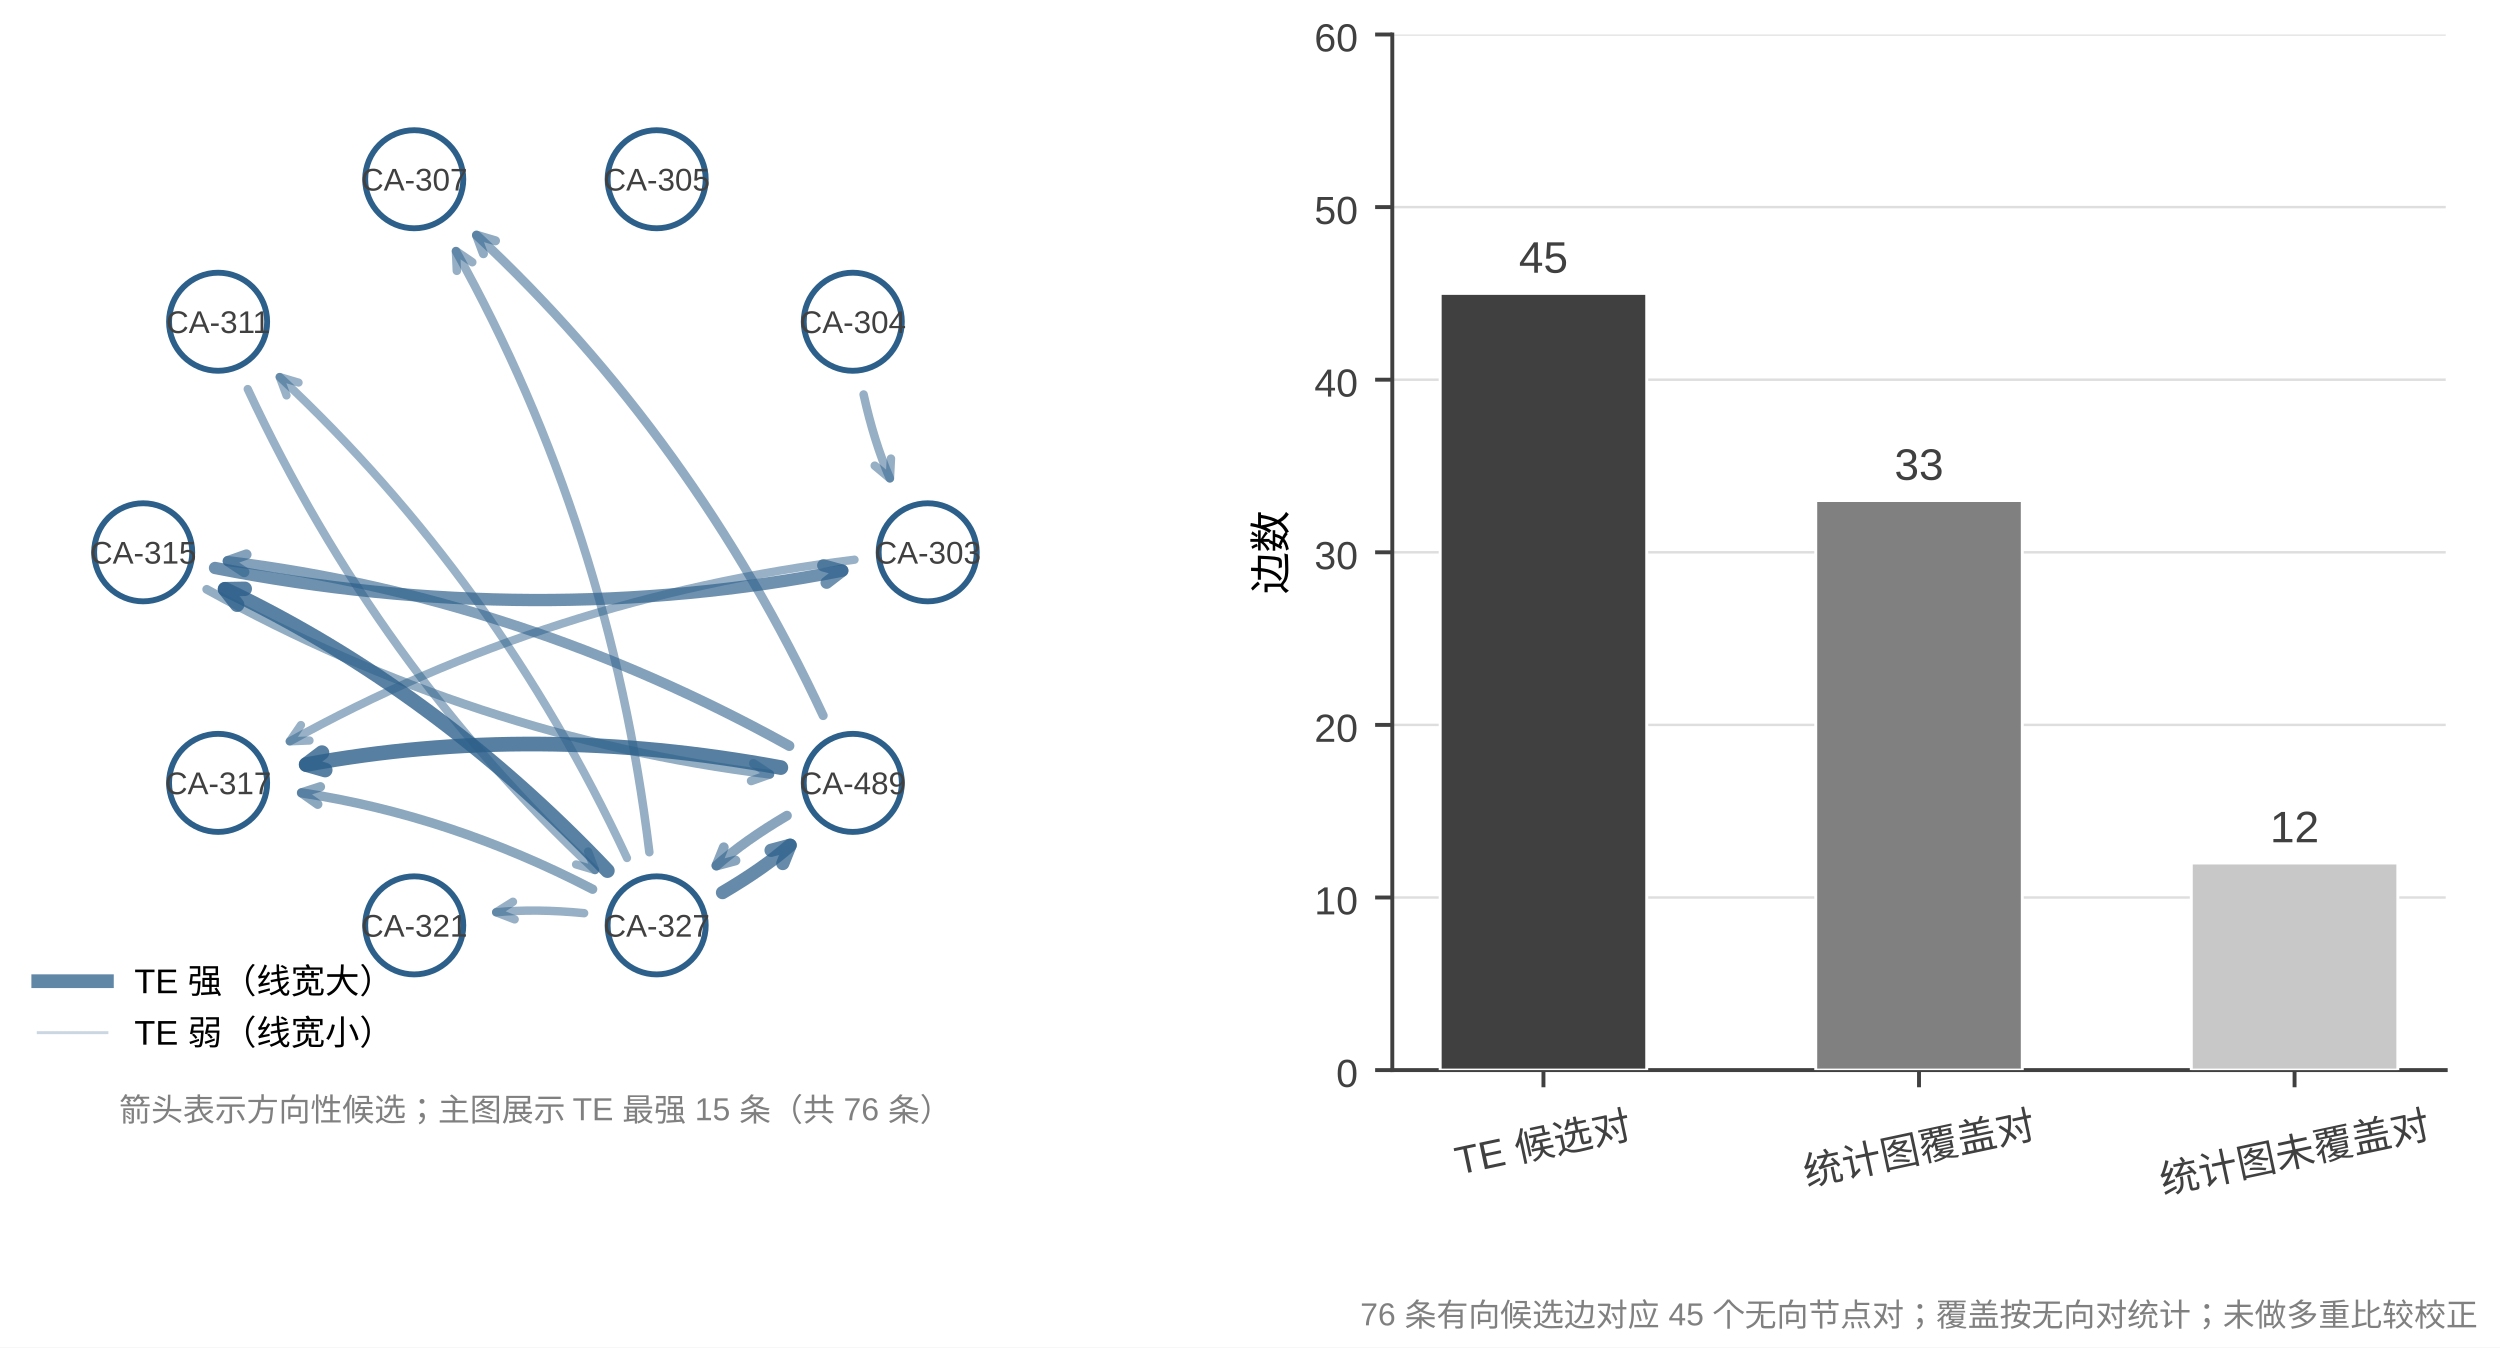
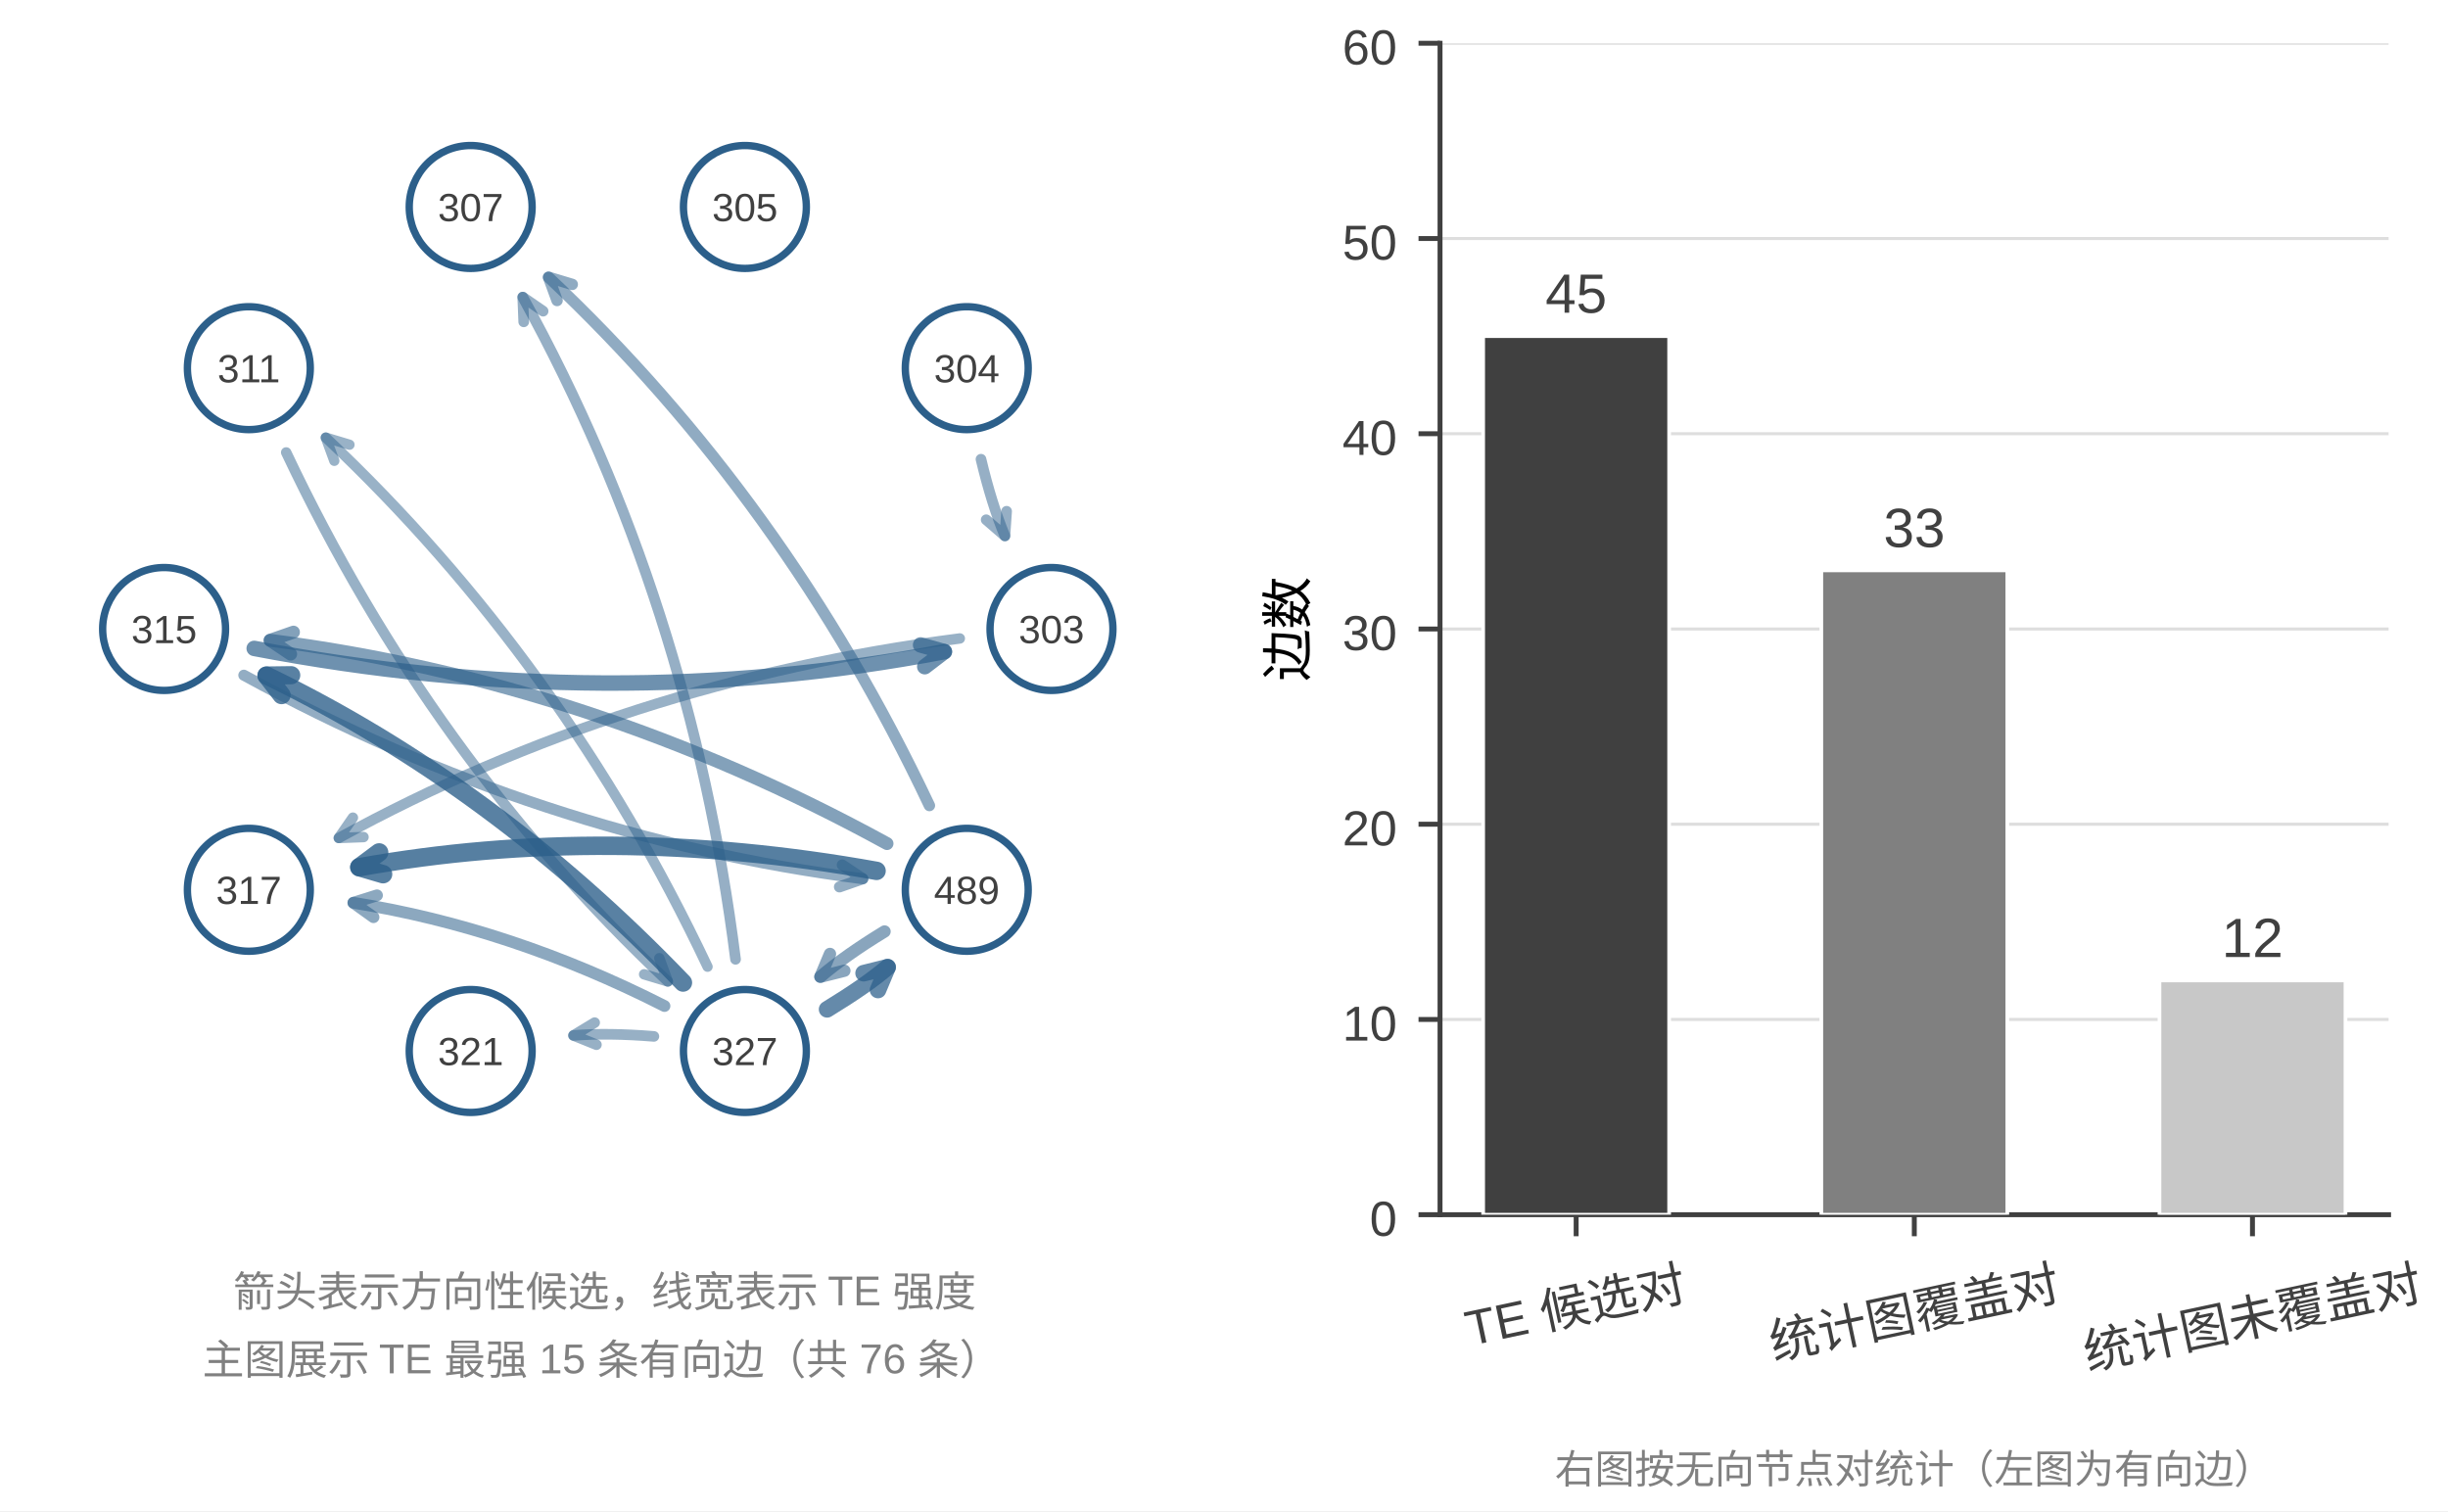
- <svg xmlns="http://www.w3.org/2000/svg" xmlns:xlink="http://www.w3.org/1999/xlink" width="509.793pt" height="274.769pt" viewBox="0 0 509.793 274.769" version="1.1">
+ <svg xmlns="http://www.w3.org/2000/svg" xmlns:xlink="http://www.w3.org/1999/xlink" width="398.392pt" height="245.893pt" viewBox="0 0 398.392 245.893" version="1.1">
  <defs>
    <style type="text/css">*{stroke-linejoin: round; stroke-linecap: butt}</style>
  </defs>
  <g id="figure_1">
    <g id="patch_1">
-       <path d="M 0 274.769 L 509.793 274.769 L 509.793 0 L 0 0 z " style="fill: #ffffff" />
+       <path d="M 0 245.893 L 398.392 245.893 L 398.392 -0 L 0 -0 z " style="fill: #ffffff" />
    </g>
    <g id="axes_1">
      <g id="patch_2">
-         <path d="M 127.859 174.972 Q 101.387 118.29 57.025 76.873 " style="fill: none; opacity: 0.483; stroke: #2c5f8a; stroke-width: 1.671; stroke-linecap: round" />
-         <path d="M 58.428 80.645 L 57.025 76.873 L 60.885 78.014 " style="fill: none; opacity: 0.483; stroke: #2c5f8a; stroke-width: 1.671; stroke-linecap: round" />
+         <path d="M 115.15 157.314 Q 91.652 107.629 53.019 71.209 " style="fill: none; opacity: 0.483; stroke: #2c5f8a; stroke-width: 1.671; stroke-linecap: round" />
+         <path d="M 54.404 74.988 L 53.019 71.209 L 56.874 72.369 " style="fill: none; opacity: 0.483; stroke: #2c5f8a; stroke-width: 1.671; stroke-linecap: round" />
      </g>
      <g id="patch_3">
-         <path d="M 174.251 114.132 Q 112.163 121.793 59.088 151.172 " style="fill: none; opacity: 0.489; stroke: #2c5f8a; stroke-width: 1.696; stroke-linecap: round" />
-         <path d="M 63.11 151.003 L 59.088 151.172 L 61.366 147.853 " style="fill: none; opacity: 0.489; stroke: #2c5f8a; stroke-width: 1.696; stroke-linecap: round" />
+         <path d="M 156.201 103.896 Q 101.687 110.89 55.136 136.364 " style="fill: none; opacity: 0.489; stroke: #2c5f8a; stroke-width: 1.696; stroke-linecap: round" />
+         <path d="M 59.158 136.215 L 55.136 136.364 L 57.43 133.057 " style="fill: none; opacity: 0.489; stroke: #2c5f8a; stroke-width: 1.696; stroke-linecap: round" />
      </g>
      <g id="patch_4">
-         <path d="M 50.517 79.337 Q 76.99 136.018 121.33 177.416 " style="fill: none; opacity: 0.489; stroke: #2c5f8a; stroke-width: 1.697; stroke-linecap: round" />
-         <path d="M 119.927 173.644 L 121.33 177.416 L 117.471 176.275 " style="fill: none; opacity: 0.489; stroke: #2c5f8a; stroke-width: 1.697; stroke-linecap: round" />
+         <path d="M 46.574 73.624 Q 70.072 123.309 108.683 159.709 " style="fill: none; opacity: 0.489; stroke: #2c5f8a; stroke-width: 1.697; stroke-linecap: round" />
+         <path d="M 107.299 155.93 L 108.683 159.709 L 104.829 158.55 " style="fill: none; opacity: 0.489; stroke: #2c5f8a; stroke-width: 1.697; stroke-linecap: round" />
      </g>
      <g id="patch_5">
-         <path d="M 119.109 186.212 Q 109.187 185.255 101.183 186.026 " style="fill: none; opacity: 0.496; stroke: #2c5f8a; stroke-width: 1.724; stroke-linecap: round" />
-         <path d="M 104.939 187.473 L 101.183 186.026 L 104.594 183.89 " style="fill: none; opacity: 0.496; stroke: #2c5f8a; stroke-width: 1.724; stroke-linecap: round" />
+         <path d="M 106.418 168.652 Q 98.914 168.047 93.332 168.497 " style="fill: none; opacity: 0.496; stroke: #2c5f8a; stroke-width: 1.724; stroke-linecap: round" />
+         <path d="M 97.065 170.002 L 93.332 168.497 L 96.776 166.413 " style="fill: none; opacity: 0.496; stroke: #2c5f8a; stroke-width: 1.724; stroke-linecap: round" />
      </g>
      <g id="patch_6">
-         <path d="M 176.103 80.448 Q 178.26 90.18 181.462 97.543 " style="fill: none; opacity: 0.498; stroke: #2c5f8a; stroke-width: 1.735; stroke-linecap: round" />
-         <path d="M 181.677 93.524 L 181.462 97.543 L 178.376 94.96 " style="fill: none; opacity: 0.498; stroke: #2c5f8a; stroke-width: 1.735; stroke-linecap: round" />
+         <path d="M 159.648 74.73 Q 161.391 82.053 163.54 87.211 " style="fill: none; opacity: 0.498; stroke: #2c5f8a; stroke-width: 1.735; stroke-linecap: round" />
+         <path d="M 163.817 83.196 L 163.54 87.211 L 160.494 84.58 " style="fill: none; opacity: 0.498; stroke: #2c5f8a; stroke-width: 1.735; stroke-linecap: round" />
      </g>
      <g id="patch_7">
-         <path d="M 132.414 173.778 Q 124.406 107.684 92.98 51.201 " style="fill: none; opacity: 0.499; stroke: #2c5f8a; stroke-width: 1.736; stroke-linecap: round" />
-         <path d="M 93.157 55.222 L 92.98 51.201 L 96.303 53.471 " style="fill: none; opacity: 0.499; stroke: #2c5f8a; stroke-width: 1.736; stroke-linecap: round" />
+         <path d="M 119.703 156.105 Q 112.388 97.976 85.074 48.349 " style="fill: none; opacity: 0.499; stroke: #2c5f8a; stroke-width: 1.736; stroke-linecap: round" />
+         <path d="M 85.233 52.371 L 85.074 48.349 L 88.387 50.635 " style="fill: none; opacity: 0.499; stroke: #2c5f8a; stroke-width: 1.736; stroke-linecap: round" />
      </g>
      <g id="patch_8">
-         <path d="M 42.155 120.179 Q 96.889 150.475 156.978 157.889 " style="fill: none; opacity: 0.514; stroke: #2c5f8a; stroke-width: 1.801; stroke-linecap: round" />
-         <path d="M 153.626 155.662 L 156.978 157.889 L 153.185 159.235 " style="fill: none; opacity: 0.514; stroke: #2c5f8a; stroke-width: 1.801; stroke-linecap: round" />
+         <path d="M 39.683 109.876 Q 87.897 136.26 140.415 142.998 " style="fill: none; opacity: 0.514; stroke: #2c5f8a; stroke-width: 1.801; stroke-linecap: round" />
+         <path d="M 137.073 140.755 L 140.415 142.998 L 136.615 144.325 " style="fill: none; opacity: 0.514; stroke: #2c5f8a; stroke-width: 1.801; stroke-linecap: round" />
      </g>
      <g id="patch_9">
-         <path d="M 167.854 145.914 Q 141.381 89.232 97.171 47.957 " style="fill: none; opacity: 0.527; stroke: #2c5f8a; stroke-width: 1.857; stroke-linecap: round" />
-         <path d="M 98.574 51.73 L 97.171 47.957 L 101.031 49.098 " style="fill: none; opacity: 0.527; stroke: #2c5f8a; stroke-width: 1.857; stroke-linecap: round" />
+         <path d="M 151.254 131.083 Q 127.756 81.398 89.274 45.121 " style="fill: none; opacity: 0.527; stroke: #2c5f8a; stroke-width: 1.857; stroke-linecap: round" />
+         <path d="M 90.659 48.9 L 89.274 45.121 L 93.129 46.281 " style="fill: none; opacity: 0.527; stroke: #2c5f8a; stroke-width: 1.857; stroke-linecap: round" />
      </g>
      <g id="patch_10">
-         <path d="M 120.842 181.326 Q 91.757 166.271 61.502 161.677 " style="fill: none; opacity: 0.543; stroke: #2c5f8a; stroke-width: 1.921; stroke-linecap: round" />
-         <path d="M 64.791 163.997 L 61.502 161.677 L 65.332 160.438 " style="fill: none; opacity: 0.543; stroke: #2c5f8a; stroke-width: 1.921; stroke-linecap: round" />
+         <path d="M 108.138 163.705 Q 83.108 151 57.512 146.906 " style="fill: none; opacity: 0.543; stroke: #2c5f8a; stroke-width: 1.921; stroke-linecap: round" />
+         <path d="M 60.783 149.252 L 57.512 146.906 L 61.351 145.697 " style="fill: none; opacity: 0.543; stroke: #2c5f8a; stroke-width: 1.921; stroke-linecap: round" />
      </g>
      <g id="patch_11">
-         <path d="M 160.467 166.325 Q 151.877 171.384 146.087 176.506 " style="fill: none; opacity: 0.562; stroke: #2c5f8a; stroke-width: 2.002; stroke-linecap: round" />
-         <path d="M 149.976 175.469 L 146.087 176.506 L 147.591 172.773 " style="fill: none; opacity: 0.562; stroke: #2c5f8a; stroke-width: 2.002; stroke-linecap: round" />
+         <path d="M 143.954 151.58 Q 137.528 155.5 133.512 158.944 " style="fill: none; opacity: 0.562; stroke: #2c5f8a; stroke-width: 2.002; stroke-linecap: round" />
+         <path d="M 137.416 157.967 L 133.512 158.944 L 135.073 155.234 " style="fill: none; opacity: 0.562; stroke: #2c5f8a; stroke-width: 2.002; stroke-linecap: round" />
      </g>
      <g id="patch_12">
-         <path d="M 160.939 152.089 Q 106.206 121.792 46.451 114.419 " style="fill: none; opacity: 0.586; stroke: #2c5f8a; stroke-width: 2.103; stroke-linecap: round" />
-         <path d="M 49.803 116.647 L 46.451 114.419 L 50.244 113.074 " style="fill: none; opacity: 0.586; stroke: #2c5f8a; stroke-width: 2.103; stroke-linecap: round" />
+         <path d="M 144.354 137.274 Q 96.14 110.89 43.957 104.195 " style="fill: none; opacity: 0.586; stroke: #2c5f8a; stroke-width: 2.103; stroke-linecap: round" />
+         <path d="M 47.299 106.438 L 43.957 104.195 L 47.757 102.867 " style="fill: none; opacity: 0.586; stroke: #2c5f8a; stroke-width: 2.103; stroke-linecap: round" />
      </g>
      <g id="patch_13">
-         <path d="M 43.848 115.82 Q 109.182 128.628 171.755 116.362 " style="fill: none; opacity: 0.685; stroke: #2c5f8a; stroke-width: 2.517; stroke-linecap: round" />
-         <path d="M 167.876 115.289 L 171.755 116.362 L 168.568 118.821 " style="fill: none; opacity: 0.685; stroke: #2c5f8a; stroke-width: 2.517; stroke-linecap: round" />
+         <path d="M 41.369 105.515 Q 98.914 116.522 153.694 106.044 " style="fill: none; opacity: 0.685; stroke: #2c5f8a; stroke-width: 2.517; stroke-linecap: round" />
+         <path d="M 149.82 104.953 L 153.694 106.044 L 150.496 108.489 " style="fill: none; opacity: 0.685; stroke: #2c5f8a; stroke-width: 2.517; stroke-linecap: round" />
      </g>
      <g id="patch_14">
-         <path d="M 147.334 182.017 Q 155.924 176.958 161.127 172.354 " style="fill: none; opacity: 0.729; stroke: #2c5f8a; stroke-width: 2.703; stroke-linecap: round" />
-         <path d="M 157.238 173.392 L 161.127 172.354 L 159.623 176.088 " style="fill: none; opacity: 0.729; stroke: #2c5f8a; stroke-width: 2.703; stroke-linecap: round" />
+         <path d="M 134.604 164.244 Q 141.03 160.323 144.451 157.39 " style="fill: none; opacity: 0.729; stroke: #2c5f8a; stroke-width: 2.703; stroke-linecap: round" />
+         <path d="M 140.546 158.367 L 144.451 157.39 L 142.89 161.1 " style="fill: none; opacity: 0.729; stroke: #2c5f8a; stroke-width: 2.703; stroke-linecap: round" />
      </g>
      <g id="patch_15">
-         <path d="M 123.868 177.549 Q 88.842 140.622 45.881 120.144 " style="fill: none; opacity: 0.789; stroke: #2c5f8a; stroke-width: 2.954; stroke-linecap: round" />
-         <path d="M 48.356 123.318 L 45.881 120.144 L 49.905 120.068 " style="fill: none; opacity: 0.789; stroke: #2c5f8a; stroke-width: 2.954; stroke-linecap: round" />
+         <path d="M 111.162 159.907 Q 80.397 127.84 43.367 109.929 " style="fill: none; opacity: 0.789; stroke: #2c5f8a; stroke-width: 2.954; stroke-linecap: round" />
+         <path d="M 45.824 113.117 L 43.367 109.929 L 47.392 109.876 " style="fill: none; opacity: 0.789; stroke: #2c5f8a; stroke-width: 2.954; stroke-linecap: round" />
      </g>
      <g id="patch_16">
-         <path d="M 159.225 156.519 Q 109.184 147.233 62.44 155.908 " style="fill: none; opacity: 0.8; stroke: #2c5f8a; stroke-width: 3; stroke-linecap: round" />
-         <path d="M 66.308 157.021 L 62.44 155.908 L 65.652 153.481 " style="fill: none; opacity: 0.8; stroke: #2c5f8a; stroke-width: 3; stroke-linecap: round" />
+         <path d="M 142.652 141.716 Q 98.914 133.857 58.478 141.122 " style="fill: none; opacity: 0.8; stroke: #2c5f8a; stroke-width: 3; stroke-linecap: round" />
+         <path d="M 62.34 142.257 L 58.478 141.122 L 61.703 138.714 " style="fill: none; opacity: 0.8; stroke: #2c5f8a; stroke-width: 3; stroke-linecap: round" />
      </g>
      <g id="text_1">
-         <text style="font-size: 6.5px; font-family: 'PingFang SC', 'Arial', 'Helvetica', 'DejaVu Sans', sans-serif; text-anchor: middle; fill: #808080" x="109.185" y="228.61" transform="rotate(-0 109.1855 228.6095)">箭头表示方向性候选；主图展示 TE 最强 15 条（共 76 条）</text>
+         <text style="font-size: 6.8px; font-family: 'PingFang SC', 'Arial', 'Helvetica', 'DejaVu Sans', sans-serif; fill: #808080" transform="translate(37.97882 212.5892)">箭头表示方向性候选，线宽表示 TE 强度</text>
+         <text style="font-size: 6.8px; font-family: 'PingFang SC', 'Arial', 'Helvetica', 'DejaVu Sans', sans-serif; fill: #808080" transform="translate(32.94735 223.6594)">主图展示 TE 最强 15 条有向边（共 76 条）</text>
      </g>
      <g id="PathCollection_1">
        <defs>
-           <path id="m5fdfafca0e" d="M 0 10 C 2.652 10 5.196 8.946 7.071 7.071 C 8.946 5.196 10 2.652 10 0 C 10 -2.652 8.946 -5.196 7.071 -7.071 C 5.196 -8.946 2.652 -10 0 -10 C -2.652 -10 -5.196 -8.946 -7.071 -7.071 C -8.946 -5.196 -10 -2.652 -10 0 C -10 2.652 -8.946 5.196 -7.071 7.071 C -5.196 8.946 -2.652 10 0 10 z " style="stroke: #2c5f8a; stroke-width: 1.2" />
+           <path id="m87a9136fe7" d="M 0 10 C 2.652 10 5.196 8.946 7.071 7.071 C 8.946 5.196 10 2.652 10 0 C 10 -2.652 8.946 -5.196 7.071 -7.071 C 5.196 -8.946 2.652 -10 0 -10 C -2.652 -10 -5.196 -8.946 -7.071 -7.071 C -8.946 -5.196 -10 -2.652 -10 0 C -10 2.652 -8.946 5.196 -7.071 7.071 C -5.196 8.946 -2.652 10 0 10 z " style="stroke: #2c5f8a; stroke-width: 1.2" />
        </defs>
-         <g clip-path="url(#pb1d1a48c56)">
-           <use xlink:href="#m5fdfafca0e" x="189.174" y="112.625" style="fill: #ffffff; stroke: #2c5f8a; stroke-width: 1.2" />
+         <g clip-path="url(#pa7063c238f)">
+           <use xlink:href="#m87a9136fe7" x="171.121" y="102.354" style="fill: #ffffff; stroke: #2c5f8a; stroke-width: 1.2" />
        </g>
      </g>
      <g id="PathCollection_2">
-         <g clip-path="url(#pb1d1a48c56)">
-           <use xlink:href="#m5fdfafca0e" x="173.898" y="65.609" style="fill: #ffffff; stroke: #2c5f8a; stroke-width: 1.2" />
+         <g clip-path="url(#pa7063c238f)">
+           <use xlink:href="#m87a9136fe7" x="157.331" y="59.911" style="fill: #ffffff; stroke: #2c5f8a; stroke-width: 1.2" />
        </g>
      </g>
      <g id="PathCollection_3">
-         <g clip-path="url(#pb1d1a48c56)">
-           <use xlink:href="#m5fdfafca0e" x="133.903" y="36.551" style="fill: #ffffff; stroke: #2c5f8a; stroke-width: 1.2" />
+         <g clip-path="url(#pa7063c238f)">
+           <use xlink:href="#m87a9136fe7" x="121.227" y="33.68" style="fill: #ffffff; stroke: #2c5f8a; stroke-width: 1.2" />
        </g>
      </g>
      <g id="PathCollection_4">
-         <g clip-path="url(#pb1d1a48c56)">
-           <use xlink:href="#m5fdfafca0e" x="84.468" y="36.551" style="fill: #ffffff; stroke: #2c5f8a; stroke-width: 1.2" />
+         <g clip-path="url(#pa7063c238f)">
+           <use xlink:href="#m87a9136fe7" x="76.6" y="33.68" style="fill: #ffffff; stroke: #2c5f8a; stroke-width: 1.2" />
        </g>
      </g>
      <g id="PathCollection_5">
-         <g clip-path="url(#pb1d1a48c56)">
-           <use xlink:href="#m5fdfafca0e" x="44.473" y="65.609" style="fill: #ffffff; stroke: #2c5f8a; stroke-width: 1.2" />
+         <g clip-path="url(#pa7063c238f)">
+           <use xlink:href="#m87a9136fe7" x="40.497" y="59.911" style="fill: #ffffff; stroke: #2c5f8a; stroke-width: 1.2" />
        </g>
      </g>
      <g id="PathCollection_6">
-         <g clip-path="url(#pb1d1a48c56)">
-           <use xlink:href="#m5fdfafca0e" x="29.196" y="112.625" style="fill: #ffffff; stroke: #2c5f8a; stroke-width: 1.2" />
+         <g clip-path="url(#pa7063c238f)">
+           <use xlink:href="#m87a9136fe7" x="26.706" y="102.354" style="fill: #ffffff; stroke: #2c5f8a; stroke-width: 1.2" />
        </g>
      </g>
      <g id="PathCollection_7">
-         <g clip-path="url(#pb1d1a48c56)">
-           <use xlink:href="#m5fdfafca0e" x="44.473" y="159.642" style="fill: #ffffff; stroke: #2c5f8a; stroke-width: 1.2" />
+         <g clip-path="url(#pa7063c238f)">
+           <use xlink:href="#m87a9136fe7" x="40.497" y="144.796" style="fill: #ffffff; stroke: #2c5f8a; stroke-width: 1.2" />
        </g>
      </g>
      <g id="PathCollection_8">
-         <g clip-path="url(#pb1d1a48c56)">
-           <use xlink:href="#m5fdfafca0e" x="84.468" y="188.7" style="fill: #ffffff; stroke: #2c5f8a; stroke-width: 1.2" />
+         <g clip-path="url(#pa7063c238f)">
+           <use xlink:href="#m87a9136fe7" x="76.6" y="171.027" style="fill: #ffffff; stroke: #2c5f8a; stroke-width: 1.2" />
        </g>
      </g>
      <g id="PathCollection_9">
-         <g clip-path="url(#pb1d1a48c56)">
-           <use xlink:href="#m5fdfafca0e" x="133.903" y="188.7" style="fill: #ffffff; stroke: #2c5f8a; stroke-width: 1.2" />
+         <g clip-path="url(#pa7063c238f)">
+           <use xlink:href="#m87a9136fe7" x="121.227" y="171.027" style="fill: #ffffff; stroke: #2c5f8a; stroke-width: 1.2" />
        </g>
      </g>
      <g id="PathCollection_10">
-         <g clip-path="url(#pb1d1a48c56)">
-           <use xlink:href="#m5fdfafca0e" x="173.898" y="159.642" style="fill: #ffffff; stroke: #2c5f8a; stroke-width: 1.2" />
-         </g>
-       </g>
-       <g id="legend_1">
-         <g id="line2d_1">
-           <path d="M 7.8 200.081 L 14.8 200.081 L 21.8 200.081 " style="fill: none; stroke: #2c5f8a; stroke-opacity: 0.75; stroke-width: 2.8; stroke-linecap: square" />
-         </g>
-         <g id="text_2">
-           <text style="font-size: 7px; font-family: 'PingFang SC', 'Arial', 'Helvetica', 'DejaVu Sans', sans-serif; text-anchor: start" x="27.4" y="202.531" transform="rotate(-0 27.4 202.5309)">TE 强（线宽大）</text>
-         </g>
-         <g id="line2d_2">
-           <path d="M 7.8 210.581 L 14.8 210.581 L 21.8 210.581 " style="fill: none; stroke: #2c5f8a; stroke-opacity: 0.25; stroke-width: 0.6; stroke-linecap: square" />
-         </g>
-         <g id="text_3">
-           <text style="font-size: 7px; font-family: 'PingFang SC', 'Arial', 'Helvetica', 'DejaVu Sans', sans-serif; text-anchor: start" x="27.4" y="213.031" transform="rotate(-0 27.4 213.0309)">TE 弱（线宽小）</text>
-         </g>
+         <g clip-path="url(#pa7063c238f)">
+           <use xlink:href="#m87a9136fe7" x="157.331" y="144.796" style="fill: #ffffff; stroke: #2c5f8a; stroke-width: 1.2" />
+         </g>
+       </g>
+       <g id="text_2">
+         <text style="font-size: 6.4px; font-family: 'PingFang SC', 'Arial', 'Helvetica', 'DejaVu Sans', sans-serif; text-anchor: middle; fill: #404040" x="171.121" y="104.658" transform="rotate(-0 171.1211 104.6577)">303</text>
+       </g>
+       <g id="text_3">
+         <text style="font-size: 6.4px; font-family: 'PingFang SC', 'Arial', 'Helvetica', 'DejaVu Sans', sans-serif; text-anchor: middle; fill: #404040" x="157.331" y="62.215" transform="rotate(-0 157.3307 62.2153)">304</text>
      </g>
      <g id="text_4">
-         <text style="font-size: 6.4px; font-family: 'PingFang SC', 'Arial', 'Helvetica', 'DejaVu Sans', sans-serif; text-anchor: middle; fill: #404040" x="189.174" y="114.929" transform="rotate(-0 189.1745 114.9295)">CA-303</text>
+         <text style="font-size: 6.4px; font-family: 'PingFang SC', 'Arial', 'Helvetica', 'DejaVu Sans', sans-serif; text-anchor: middle; fill: #404040" x="121.227" y="35.984" transform="rotate(-0 121.227 35.98444)">305</text>
      </g>
      <g id="text_5">
-         <text style="font-size: 6.4px; font-family: 'PingFang SC', 'Arial', 'Helvetica', 'DejaVu Sans', sans-serif; text-anchor: middle; fill: #404040" x="173.898" y="67.913" transform="rotate(-0 173.8979 67.91312)">CA-304</text>
+         <text style="font-size: 6.4px; font-family: 'PingFang SC', 'Arial', 'Helvetica', 'DejaVu Sans', sans-serif; text-anchor: middle; fill: #404040" x="76.6" y="35.984" transform="rotate(-0 76.60042 35.98444)">307</text>
      </g>
      <g id="text_6">
-         <text style="font-size: 6.4px; font-family: 'PingFang SC', 'Arial', 'Helvetica', 'DejaVu Sans', sans-serif; text-anchor: middle; fill: #404040" x="133.903" y="38.855" transform="rotate(-0 133.9034 38.85542)">CA-305</text>
+         <text style="font-size: 6.4px; font-family: 'PingFang SC', 'Arial', 'Helvetica', 'DejaVu Sans', sans-serif; text-anchor: middle; fill: #404040" x="40.497" y="62.215" transform="rotate(-0 40.49674 62.2153)">311</text>
      </g>
      <g id="text_7">
-         <text style="font-size: 6.4px; font-family: 'PingFang SC', 'Arial', 'Helvetica', 'DejaVu Sans', sans-serif; text-anchor: middle; fill: #404040" x="84.468" y="38.855" transform="rotate(-0 84.46752 38.85542)">CA-307</text>
+         <text style="font-size: 6.4px; font-family: 'PingFang SC', 'Arial', 'Helvetica', 'DejaVu Sans', sans-serif; text-anchor: middle; fill: #404040" x="26.706" y="104.658" transform="rotate(-0 26.70636 104.6577)">315</text>
      </g>
      <g id="text_8">
-         <text style="font-size: 6.4px; font-family: 'PingFang SC', 'Arial', 'Helvetica', 'DejaVu Sans', sans-serif; text-anchor: middle; fill: #404040" x="44.473" y="67.913" transform="rotate(-0 44.47302 67.91312)">CA-311</text>
+         <text style="font-size: 6.4px; font-family: 'PingFang SC', 'Arial', 'Helvetica', 'DejaVu Sans', sans-serif; text-anchor: middle; fill: #404040" x="40.497" y="147.1" transform="rotate(-0 40.49674 147.1002)">317</text>
      </g>
      <g id="text_9">
-         <text style="font-size: 6.4px; font-family: 'PingFang SC', 'Arial', 'Helvetica', 'DejaVu Sans', sans-serif; text-anchor: middle; fill: #404040" x="29.196" y="114.929" transform="rotate(-0 29.19648 114.9295)">CA-315</text>
+         <text style="font-size: 6.4px; font-family: 'PingFang SC', 'Arial', 'Helvetica', 'DejaVu Sans', sans-serif; text-anchor: middle; fill: #404040" x="76.6" y="173.331" transform="rotate(-0 76.60042 173.331)">321</text>
      </g>
      <g id="text_10">
-         <text style="font-size: 6.4px; font-family: 'PingFang SC', 'Arial', 'Helvetica', 'DejaVu Sans', sans-serif; text-anchor: middle; fill: #404040" x="44.473" y="161.946" transform="rotate(-0 44.47302 161.9458)">CA-317</text>
+         <text style="font-size: 6.4px; font-family: 'PingFang SC', 'Arial', 'Helvetica', 'DejaVu Sans', sans-serif; text-anchor: middle; fill: #404040" x="121.227" y="173.331" transform="rotate(-0 121.227 173.331)">327</text>
      </g>
      <g id="text_11">
-         <text style="font-size: 6.4px; font-family: 'PingFang SC', 'Arial', 'Helvetica', 'DejaVu Sans', sans-serif; text-anchor: middle; fill: #404040" x="84.468" y="191.004" transform="rotate(-0 84.46752 191.0035)">CA-321</text>
-       </g>
-       <g id="text_12">
-         <text style="font-size: 6.4px; font-family: 'PingFang SC', 'Arial', 'Helvetica', 'DejaVu Sans', sans-serif; text-anchor: middle; fill: #404040" x="133.903" y="191.004" transform="rotate(-0 133.9034 191.0035)">CA-327</text>
-       </g>
-       <g id="text_13">
-         <text style="font-size: 6.4px; font-family: 'PingFang SC', 'Arial', 'Helvetica', 'DejaVu Sans', sans-serif; text-anchor: middle; fill: #404040" x="173.898" y="161.946" transform="rotate(-0 173.8979 161.9458)">CA-489</text>
+         <text style="font-size: 6.4px; font-family: 'PingFang SC', 'Arial', 'Helvetica', 'DejaVu Sans', sans-serif; text-anchor: middle; fill: #404040" x="157.331" y="147.1" transform="rotate(-0 157.3307 147.1002)">489</text>
      </g>
    </g>
    <g id="axes_2">
      <g id="patch_17">
-         <path d="M 283.913 218.211 L 498.725 218.211 L 498.725 7.04 L 283.913 7.04 z " style="fill: #ffffff" />
+         <path d="M 234.354 197.667 L 388.723 197.667 L 388.723 7.04 L 234.354 7.04 z " style="fill: #ffffff" />
      </g>
      <g id="matplotlib.axis_1">
        <g id="xtick_1">
+           <g id="line2d_1">
+             <defs>
+               <path id="mf11e2dd635" d="M 0 0 L 0 3.5 " style="stroke: #404040; stroke-width: 0.8" />
+             </defs>
+             <g>
+               <use xlink:href="#mf11e2dd635" x="256.505" y="197.667" style="fill: #404040; stroke: #404040; stroke-width: 0.8" />
+             </g>
+           </g>
+           <g id="text_12">
+             <text style="font-size: 8px; font-family: 'PingFang SC', 'Arial', 'Helvetica', 'DejaVu Sans', sans-serif; fill: #404040" transform="translate(239.1486 219.0301) rotate(-12)">TE 候选对</text>
+           </g>
+         </g>
+         <g id="xtick_2">
+           <g id="line2d_2">
+             <g>
+               <use xlink:href="#mf11e2dd635" x="311.538" y="197.667" style="fill: #404040; stroke: #404040; stroke-width: 0.8" />
+             </g>
+           </g>
+           <g id="text_13">
+             <text style="font-size: 8px; font-family: 'PingFang SC', 'Arial', 'Helvetica', 'DejaVu Sans', sans-serif; fill: #404040" transform="translate(288.6616 221.3769) rotate(-12)">统计图覆盖对</text>
+           </g>
+         </g>
+         <g id="xtick_3">
          <g id="line2d_3">
-             <defs>
-               <path id="m7f2120b286" d="M 0 0 L 0 3.5 " style="stroke: #404040; stroke-width: 0.8" />
-             </defs>
-             <g>
-               <use xlink:href="#m7f2120b286" x="314.737" y="218.211" style="fill: #404040; stroke: #404040; stroke-width: 0.8" />
+             <g>
+               <use xlink:href="#mf11e2dd635" x="366.572" y="197.667" style="fill: #404040; stroke: #404040; stroke-width: 0.8" />
            </g>
          </g>
          <g id="text_14">
-             <text style="font-size: 8px; font-family: 'PingFang SC', 'Arial', 'Helvetica', 'DejaVu Sans', sans-serif; fill: #404040" transform="translate(297.3811 239.5736) rotate(-12)">TE 候选对</text>
-           </g>
-         </g>
-         <g id="xtick_2">
-           <g id="line2d_4">
-             <g>
-               <use xlink:href="#m7f2120b286" x="391.319" y="218.211" style="fill: #404040; stroke: #404040; stroke-width: 0.8" />
-             </g>
-           </g>
-           <g id="text_15">
-             <text style="font-size: 8px; font-family: 'PingFang SC', 'Arial', 'Helvetica', 'DejaVu Sans', sans-serif; fill: #404040" transform="translate(368.4423 241.9204) rotate(-12)">统计图覆盖对</text>
-           </g>
-         </g>
-         <g id="xtick_3">
-           <g id="line2d_5">
-             <g>
-               <use xlink:href="#m7f2120b286" x="467.901" y="218.211" style="fill: #404040; stroke: #404040; stroke-width: 0.8" />
-             </g>
-           </g>
-           <g id="text_16">
-             <text style="font-size: 8px; font-family: 'PingFang SC', 'Arial', 'Helvetica', 'DejaVu Sans', sans-serif; fill: #404040" transform="translate(441.1114 243.5837) rotate(-12)">统计图未覆盖对</text>
+             <text style="font-size: 8px; font-family: 'PingFang SC', 'Arial', 'Helvetica', 'DejaVu Sans', sans-serif; fill: #404040" transform="translate(339.7825 223.0402) rotate(-12)">统计图未覆盖对</text>
          </g>
        </g>
      </g>
      <g id="matplotlib.axis_2">
        <g id="ytick_1">
+           <g id="line2d_4">
+             <path d="M 234.354 197.667 L 388.723 197.667 " clip-path="url(#p7abe06ffa4)" style="fill: none; stroke: #c8c8c8; stroke-opacity: 0.6; stroke-width: 0.5; stroke-linecap: square" />
+           </g>
+           <g id="line2d_5">
+             <defs>
+               <path id="mf5f81c4563" d="M 0 0 L -3.5 0 " style="stroke: #404040; stroke-width: 0.8" />
+             </defs>
+             <g>
+               <use xlink:href="#mf5f81c4563" x="234.354" y="197.667" style="fill: #404040; stroke: #404040; stroke-width: 0.8" />
+             </g>
+           </g>
+           <g id="text_15">
+             <text style="font-size: 8px; font-family: 'PingFang SC', 'Arial', 'Helvetica', 'DejaVu Sans', sans-serif; text-anchor: end; fill: #404040" x="227.354" y="201.107" transform="rotate(-0 227.354 201.1075)">0</text>
+           </g>
+         </g>
+         <g id="ytick_2">
          <g id="line2d_6">
-             <path d="M 283.913 218.211 L 498.725 218.211 " clip-path="url(#pbfdd54a198)" style="fill: none; stroke: #c8c8c8; stroke-opacity: 0.6; stroke-width: 0.5; stroke-linecap: square" />
+             <path d="M 234.354 165.896 L 388.723 165.896 " clip-path="url(#p7abe06ffa4)" style="fill: none; stroke: #c8c8c8; stroke-opacity: 0.6; stroke-width: 0.5; stroke-linecap: square" />
          </g>
          <g id="line2d_7">
-             <defs>
-               <path id="ma4fcdb9c7b" d="M 0 0 L -3.5 0 " style="stroke: #404040; stroke-width: 0.8" />
-             </defs>
-             <g>
-               <use xlink:href="#ma4fcdb9c7b" x="283.913" y="218.211" style="fill: #404040; stroke: #404040; stroke-width: 0.8" />
+             <g>
+               <use xlink:href="#mf5f81c4563" x="234.354" y="165.896" style="fill: #404040; stroke: #404040; stroke-width: 0.8" />
+             </g>
+           </g>
+           <g id="text_16">
+             <text style="font-size: 8px; font-family: 'PingFang SC', 'Arial', 'Helvetica', 'DejaVu Sans', sans-serif; text-anchor: end; fill: #404040" x="227.354" y="169.336" transform="rotate(-0 227.354 169.3362)">10</text>
+           </g>
+         </g>
+         <g id="ytick_3">
+           <g id="line2d_8">
+             <path d="M 234.354 134.125 L 388.723 134.125 " clip-path="url(#p7abe06ffa4)" style="fill: none; stroke: #c8c8c8; stroke-opacity: 0.6; stroke-width: 0.5; stroke-linecap: square" />
+           </g>
+           <g id="line2d_9">
+             <g>
+               <use xlink:href="#mf5f81c4563" x="234.354" y="134.125" style="fill: #404040; stroke: #404040; stroke-width: 0.8" />
            </g>
          </g>
          <g id="text_17">
-             <text style="font-size: 8px; font-family: 'PingFang SC', 'Arial', 'Helvetica', 'DejaVu Sans', sans-serif; text-anchor: end; fill: #404040" x="276.913" y="221.651" transform="rotate(-0 276.9134 221.6509)">0</text>
-           </g>
-         </g>
-         <g id="ytick_2">
-           <g id="line2d_8">
-             <path d="M 283.913 183.016 L 498.725 183.016 " clip-path="url(#pbfdd54a198)" style="fill: none; stroke: #c8c8c8; stroke-opacity: 0.6; stroke-width: 0.5; stroke-linecap: square" />
-           </g>
-           <g id="line2d_9">
-             <g>
-               <use xlink:href="#ma4fcdb9c7b" x="283.913" y="183.016" style="fill: #404040; stroke: #404040; stroke-width: 0.8" />
+             <text style="font-size: 8px; font-family: 'PingFang SC', 'Arial', 'Helvetica', 'DejaVu Sans', sans-serif; text-anchor: end; fill: #404040" x="227.354" y="137.565" transform="rotate(-0 227.354 137.565)">20</text>
+           </g>
+         </g>
+         <g id="ytick_4">
+           <g id="line2d_10">
+             <path d="M 234.354 102.354 L 388.723 102.354 " clip-path="url(#p7abe06ffa4)" style="fill: none; stroke: #c8c8c8; stroke-opacity: 0.6; stroke-width: 0.5; stroke-linecap: square" />
+           </g>
+           <g id="line2d_11">
+             <g>
+               <use xlink:href="#mf5f81c4563" x="234.354" y="102.354" style="fill: #404040; stroke: #404040; stroke-width: 0.8" />
            </g>
          </g>
          <g id="text_18">
-             <text style="font-size: 8px; font-family: 'PingFang SC', 'Arial', 'Helvetica', 'DejaVu Sans', sans-serif; text-anchor: end; fill: #404040" x="276.913" y="186.456" transform="rotate(-0 276.9134 186.4558)">10</text>
-           </g>
-         </g>
-         <g id="ytick_3">
-           <g id="line2d_10">
-             <path d="M 283.913 147.821 L 498.725 147.821 " clip-path="url(#pbfdd54a198)" style="fill: none; stroke: #c8c8c8; stroke-opacity: 0.6; stroke-width: 0.5; stroke-linecap: square" />
-           </g>
-           <g id="line2d_11">
-             <g>
-               <use xlink:href="#ma4fcdb9c7b" x="283.913" y="147.821" style="fill: #404040; stroke: #404040; stroke-width: 0.8" />
+             <text style="font-size: 8px; font-family: 'PingFang SC', 'Arial', 'Helvetica', 'DejaVu Sans', sans-serif; text-anchor: end; fill: #404040" x="227.354" y="105.794" transform="rotate(-0 227.354 105.7937)">30</text>
+           </g>
+         </g>
+         <g id="ytick_5">
+           <g id="line2d_12">
+             <path d="M 234.354 70.582 L 388.723 70.582 " clip-path="url(#p7abe06ffa4)" style="fill: none; stroke: #c8c8c8; stroke-opacity: 0.6; stroke-width: 0.5; stroke-linecap: square" />
+           </g>
+           <g id="line2d_13">
+             <g>
+               <use xlink:href="#mf5f81c4563" x="234.354" y="70.582" style="fill: #404040; stroke: #404040; stroke-width: 0.8" />
            </g>
          </g>
          <g id="text_19">
-             <text style="font-size: 8px; font-family: 'PingFang SC', 'Arial', 'Helvetica', 'DejaVu Sans', sans-serif; text-anchor: end; fill: #404040" x="276.913" y="151.261" transform="rotate(-0 276.9134 151.2606)">20</text>
-           </g>
-         </g>
-         <g id="ytick_4">
-           <g id="line2d_12">
-             <path d="M 283.913 112.625 L 498.725 112.625 " clip-path="url(#pbfdd54a198)" style="fill: none; stroke: #c8c8c8; stroke-opacity: 0.6; stroke-width: 0.5; stroke-linecap: square" />
-           </g>
-           <g id="line2d_13">
-             <g>
-               <use xlink:href="#ma4fcdb9c7b" x="283.913" y="112.625" style="fill: #404040; stroke: #404040; stroke-width: 0.8" />
+             <text style="font-size: 8px; font-family: 'PingFang SC', 'Arial', 'Helvetica', 'DejaVu Sans', sans-serif; text-anchor: end; fill: #404040" x="227.354" y="74.022" transform="rotate(-0 227.354 74.02249)">40</text>
+           </g>
+         </g>
+         <g id="ytick_6">
+           <g id="line2d_14">
+             <path d="M 234.354 38.811 L 388.723 38.811 " clip-path="url(#p7abe06ffa4)" style="fill: none; stroke: #c8c8c8; stroke-opacity: 0.6; stroke-width: 0.5; stroke-linecap: square" />
+           </g>
+           <g id="line2d_15">
+             <g>
+               <use xlink:href="#mf5f81c4563" x="234.354" y="38.811" style="fill: #404040; stroke: #404040; stroke-width: 0.8" />
            </g>
          </g>
          <g id="text_20">
-             <text style="font-size: 8px; font-family: 'PingFang SC', 'Arial', 'Helvetica', 'DejaVu Sans', sans-serif; text-anchor: end; fill: #404040" x="276.913" y="116.065" transform="rotate(-0 276.9134 116.0655)">30</text>
-           </g>
-         </g>
-         <g id="ytick_5">
-           <g id="line2d_14">
-             <path d="M 283.913 77.43 L 498.725 77.43 " clip-path="url(#pbfdd54a198)" style="fill: none; stroke: #c8c8c8; stroke-opacity: 0.6; stroke-width: 0.5; stroke-linecap: square" />
-           </g>
-           <g id="line2d_15">
-             <g>
-               <use xlink:href="#ma4fcdb9c7b" x="283.913" y="77.43" style="fill: #404040; stroke: #404040; stroke-width: 0.8" />
+             <text style="font-size: 8px; font-family: 'PingFang SC', 'Arial', 'Helvetica', 'DejaVu Sans', sans-serif; text-anchor: end; fill: #404040" x="227.354" y="42.251" transform="rotate(-0 227.354 42.25124)">50</text>
+           </g>
+         </g>
+         <g id="ytick_7">
+           <g id="line2d_16">
+             <path d="M 234.354 7.04 L 388.723 7.04 " clip-path="url(#p7abe06ffa4)" style="fill: none; stroke: #c8c8c8; stroke-opacity: 0.6; stroke-width: 0.5; stroke-linecap: square" />
+           </g>
+           <g id="line2d_17">
+             <g>
+               <use xlink:href="#mf5f81c4563" x="234.354" y="7.04" style="fill: #404040; stroke: #404040; stroke-width: 0.8" />
            </g>
          </g>
          <g id="text_21">
-             <text style="font-size: 8px; font-family: 'PingFang SC', 'Arial', 'Helvetica', 'DejaVu Sans', sans-serif; text-anchor: end; fill: #404040" x="276.913" y="80.87" transform="rotate(-0 276.9134 80.87032)">40</text>
-           </g>
-         </g>
-         <g id="ytick_6">
-           <g id="line2d_16">
-             <path d="M 283.913 42.235 L 498.725 42.235 " clip-path="url(#pbfdd54a198)" style="fill: none; stroke: #c8c8c8; stroke-opacity: 0.6; stroke-width: 0.5; stroke-linecap: square" />
-           </g>
-           <g id="line2d_17">
-             <g>
-               <use xlink:href="#ma4fcdb9c7b" x="283.913" y="42.235" style="fill: #404040; stroke: #404040; stroke-width: 0.8" />
-             </g>
-           </g>
-           <g id="text_22">
-             <text style="font-size: 8px; font-family: 'PingFang SC', 'Arial', 'Helvetica', 'DejaVu Sans', sans-serif; text-anchor: end; fill: #404040" x="276.913" y="45.675" transform="rotate(-0 276.9134 45.67516)">50</text>
-           </g>
-         </g>
-         <g id="ytick_7">
-           <g id="line2d_18">
-             <path d="M 283.913 7.04 L 498.725 7.04 " clip-path="url(#pbfdd54a198)" style="fill: none; stroke: #c8c8c8; stroke-opacity: 0.6; stroke-width: 0.5; stroke-linecap: square" />
-           </g>
-           <g id="line2d_19">
-             <g>
-               <use xlink:href="#ma4fcdb9c7b" x="283.913" y="7.04" style="fill: #404040; stroke: #404040; stroke-width: 0.8" />
-             </g>
-           </g>
-           <g id="text_23">
-             <text style="font-size: 8px; font-family: 'PingFang SC', 'Arial', 'Helvetica', 'DejaVu Sans', sans-serif; text-anchor: end; fill: #404040" x="276.913" y="10.48" transform="rotate(-0 276.9134 10.48)">60</text>
-           </g>
-         </g>
-         <g id="text_24">
-           <text style="font-size: 8.5px; font-family: 'PingFang SC', 'Arial', 'Helvetica', 'DejaVu Sans', sans-serif; text-anchor: middle" x="262.123" y="112.625" transform="rotate(-90 262.1234 112.6255)">边数</text>
+             <text style="font-size: 8px; font-family: 'PingFang SC', 'Arial', 'Helvetica', 'DejaVu Sans', sans-serif; text-anchor: end; fill: #404040" x="227.354" y="10.48" transform="rotate(-0 227.354 10.48)">60</text>
+           </g>
+         </g>
+         <g id="text_22">
+           <text style="font-size: 8.5px; font-family: 'PingFang SC', 'Arial', 'Helvetica', 'DejaVu Sans', sans-serif; text-anchor: middle" x="212.564" y="102.354" transform="rotate(-90 212.564 102.3537)">边数</text>
        </g>
      </g>
      <g id="patch_18">
-         <path d="M 283.913 218.211 L 283.913 7.04 " style="fill: none; stroke: #404040; stroke-width: 0.8; stroke-linejoin: miter; stroke-linecap: square" />
+         <path d="M 234.354 197.667 L 234.354 7.04 " style="fill: none; stroke: #404040; stroke-width: 0.8; stroke-linejoin: miter; stroke-linecap: square" />
      </g>
      <g id="patch_19">
-         <path d="M 283.913 218.211 L 498.725 218.211 " style="fill: none; stroke: #404040; stroke-width: 0.8; stroke-linejoin: miter; stroke-linecap: square" />
+         <path d="M 234.354 197.667 L 388.723 197.667 " style="fill: none; stroke: #404040; stroke-width: 0.8; stroke-linejoin: miter; stroke-linecap: square" />
      </g>
      <g id="patch_20">
-         <path d="M 293.678 218.211 L 335.797 218.211 L 335.797 59.833 L 293.678 59.833 z " clip-path="url(#pbfdd54a198)" style="fill: #404040; stroke: #ffffff; stroke-width: 0.6; stroke-linejoin: miter" />
+         <path d="M 241.371 197.667 L 271.639 197.667 L 271.639 54.697 L 241.371 54.697 z " clip-path="url(#p7abe06ffa4)" style="fill: #404040; stroke: #ffffff; stroke-width: 0.6; stroke-linejoin: miter" />
      </g>
      <g id="patch_21">
-         <path d="M 370.259 218.211 L 412.379 218.211 L 412.379 102.067 L 370.259 102.067 z " clip-path="url(#pbfdd54a198)" style="fill: #808080; stroke: #ffffff; stroke-width: 0.6; stroke-linejoin: miter" />
+         <path d="M 296.404 197.667 L 326.673 197.667 L 326.673 92.822 L 296.404 92.822 z " clip-path="url(#p7abe06ffa4)" style="fill: #808080; stroke: #ffffff; stroke-width: 0.6; stroke-linejoin: miter" />
      </g>
      <g id="patch_22">
-         <path d="M 446.841 218.211 L 488.961 218.211 L 488.961 175.977 L 446.841 175.977 z " clip-path="url(#pbfdd54a198)" style="fill: #c8c8c8; stroke: #ffffff; stroke-width: 0.6; stroke-linejoin: miter" />
+         <path d="M 351.438 197.667 L 381.706 197.667 L 381.706 159.542 L 351.438 159.542 z " clip-path="url(#p7abe06ffa4)" style="fill: #c8c8c8; stroke: #ffffff; stroke-width: 0.6; stroke-linejoin: miter" />
+       </g>
+       <g id="text_23">
+         <text style="font-size: 9px; font-family: 'PingFang SC', 'Arial', 'Helvetica', 'DejaVu Sans', sans-serif; text-anchor: middle; fill: #404040" x="256.505" y="50.884" transform="rotate(-0 256.5049 50.88432)">45</text>
+       </g>
+       <g id="text_24">
+         <text style="font-size: 9px; font-family: 'PingFang SC', 'Arial', 'Helvetica', 'DejaVu Sans', sans-serif; text-anchor: middle; fill: #404040" x="311.538" y="89.01" transform="rotate(-0 311.5384 89.00981)">33</text>
      </g>
      <g id="text_25">
-         <text style="font-size: 9px; font-family: 'PingFang SC', 'Arial', 'Helvetica', 'DejaVu Sans', sans-serif; text-anchor: middle; fill: #404040" x="314.737" y="55.609" transform="rotate(-0 314.7375 55.60932)">45</text>
+         <text style="font-size: 9px; font-family: 'PingFang SC', 'Arial', 'Helvetica', 'DejaVu Sans', sans-serif; text-anchor: middle; fill: #404040" x="366.572" y="155.729" transform="rotate(-0 366.5718 155.7294)">12</text>
      </g>
      <g id="text_26">
-         <text style="font-size: 9px; font-family: 'PingFang SC', 'Arial', 'Helvetica', 'DejaVu Sans', sans-serif; text-anchor: middle; fill: #404040" x="391.319" y="97.844" transform="rotate(-0 391.3191 97.84351)">33</text>
-       </g>
-       <g id="text_27">
-         <text style="font-size: 9px; font-family: 'PingFang SC', 'Arial', 'Helvetica', 'DejaVu Sans', sans-serif; text-anchor: middle; fill: #404040" x="467.901" y="171.753" transform="rotate(-0 467.9007 171.7533)">12</text>
-       </g>
-       <g id="text_28">
-         <text style="font-size: 6.5px; font-family: 'PingFang SC', 'Arial', 'Helvetica', 'DejaVu Sans', sans-serif; text-anchor: middle; fill: #808080" x="391.319" y="270.259" transform="rotate(-0 391.3191 270.2586)">76 条有向候选边对应 45 个无向节点对；覆盖按无向对统计；未做多重比较校正</text>
+         <text style="font-size: 6.5px; font-family: 'PingFang SC', 'Arial', 'Helvetica', 'DejaVu Sans', sans-serif; text-anchor: middle; fill: #808080" x="311.538" y="241.383" transform="rotate(-0 311.5384 241.3829)">右图按无向节点对统计（左图为有向边）</text>
      </g>
    </g>
  </g>
  <defs>
-     <clipPath id="pb1d1a48c56">
-       <rect x="3.6" y="7.04" width="211.171" height="211.171" />
+     <clipPath id="pa7063c238f">
+       <rect x="3.6" y="7.04" width="190.627" height="190.627" />
    </clipPath>
-     <clipPath id="pbfdd54a198">
-       <rect x="283.913" y="7.04" width="214.811" height="211.171" />
+     <clipPath id="p7abe06ffa4">
+       <rect x="234.354" y="7.04" width="154.369" height="190.627" />
    </clipPath>
  </defs>
</svg>
